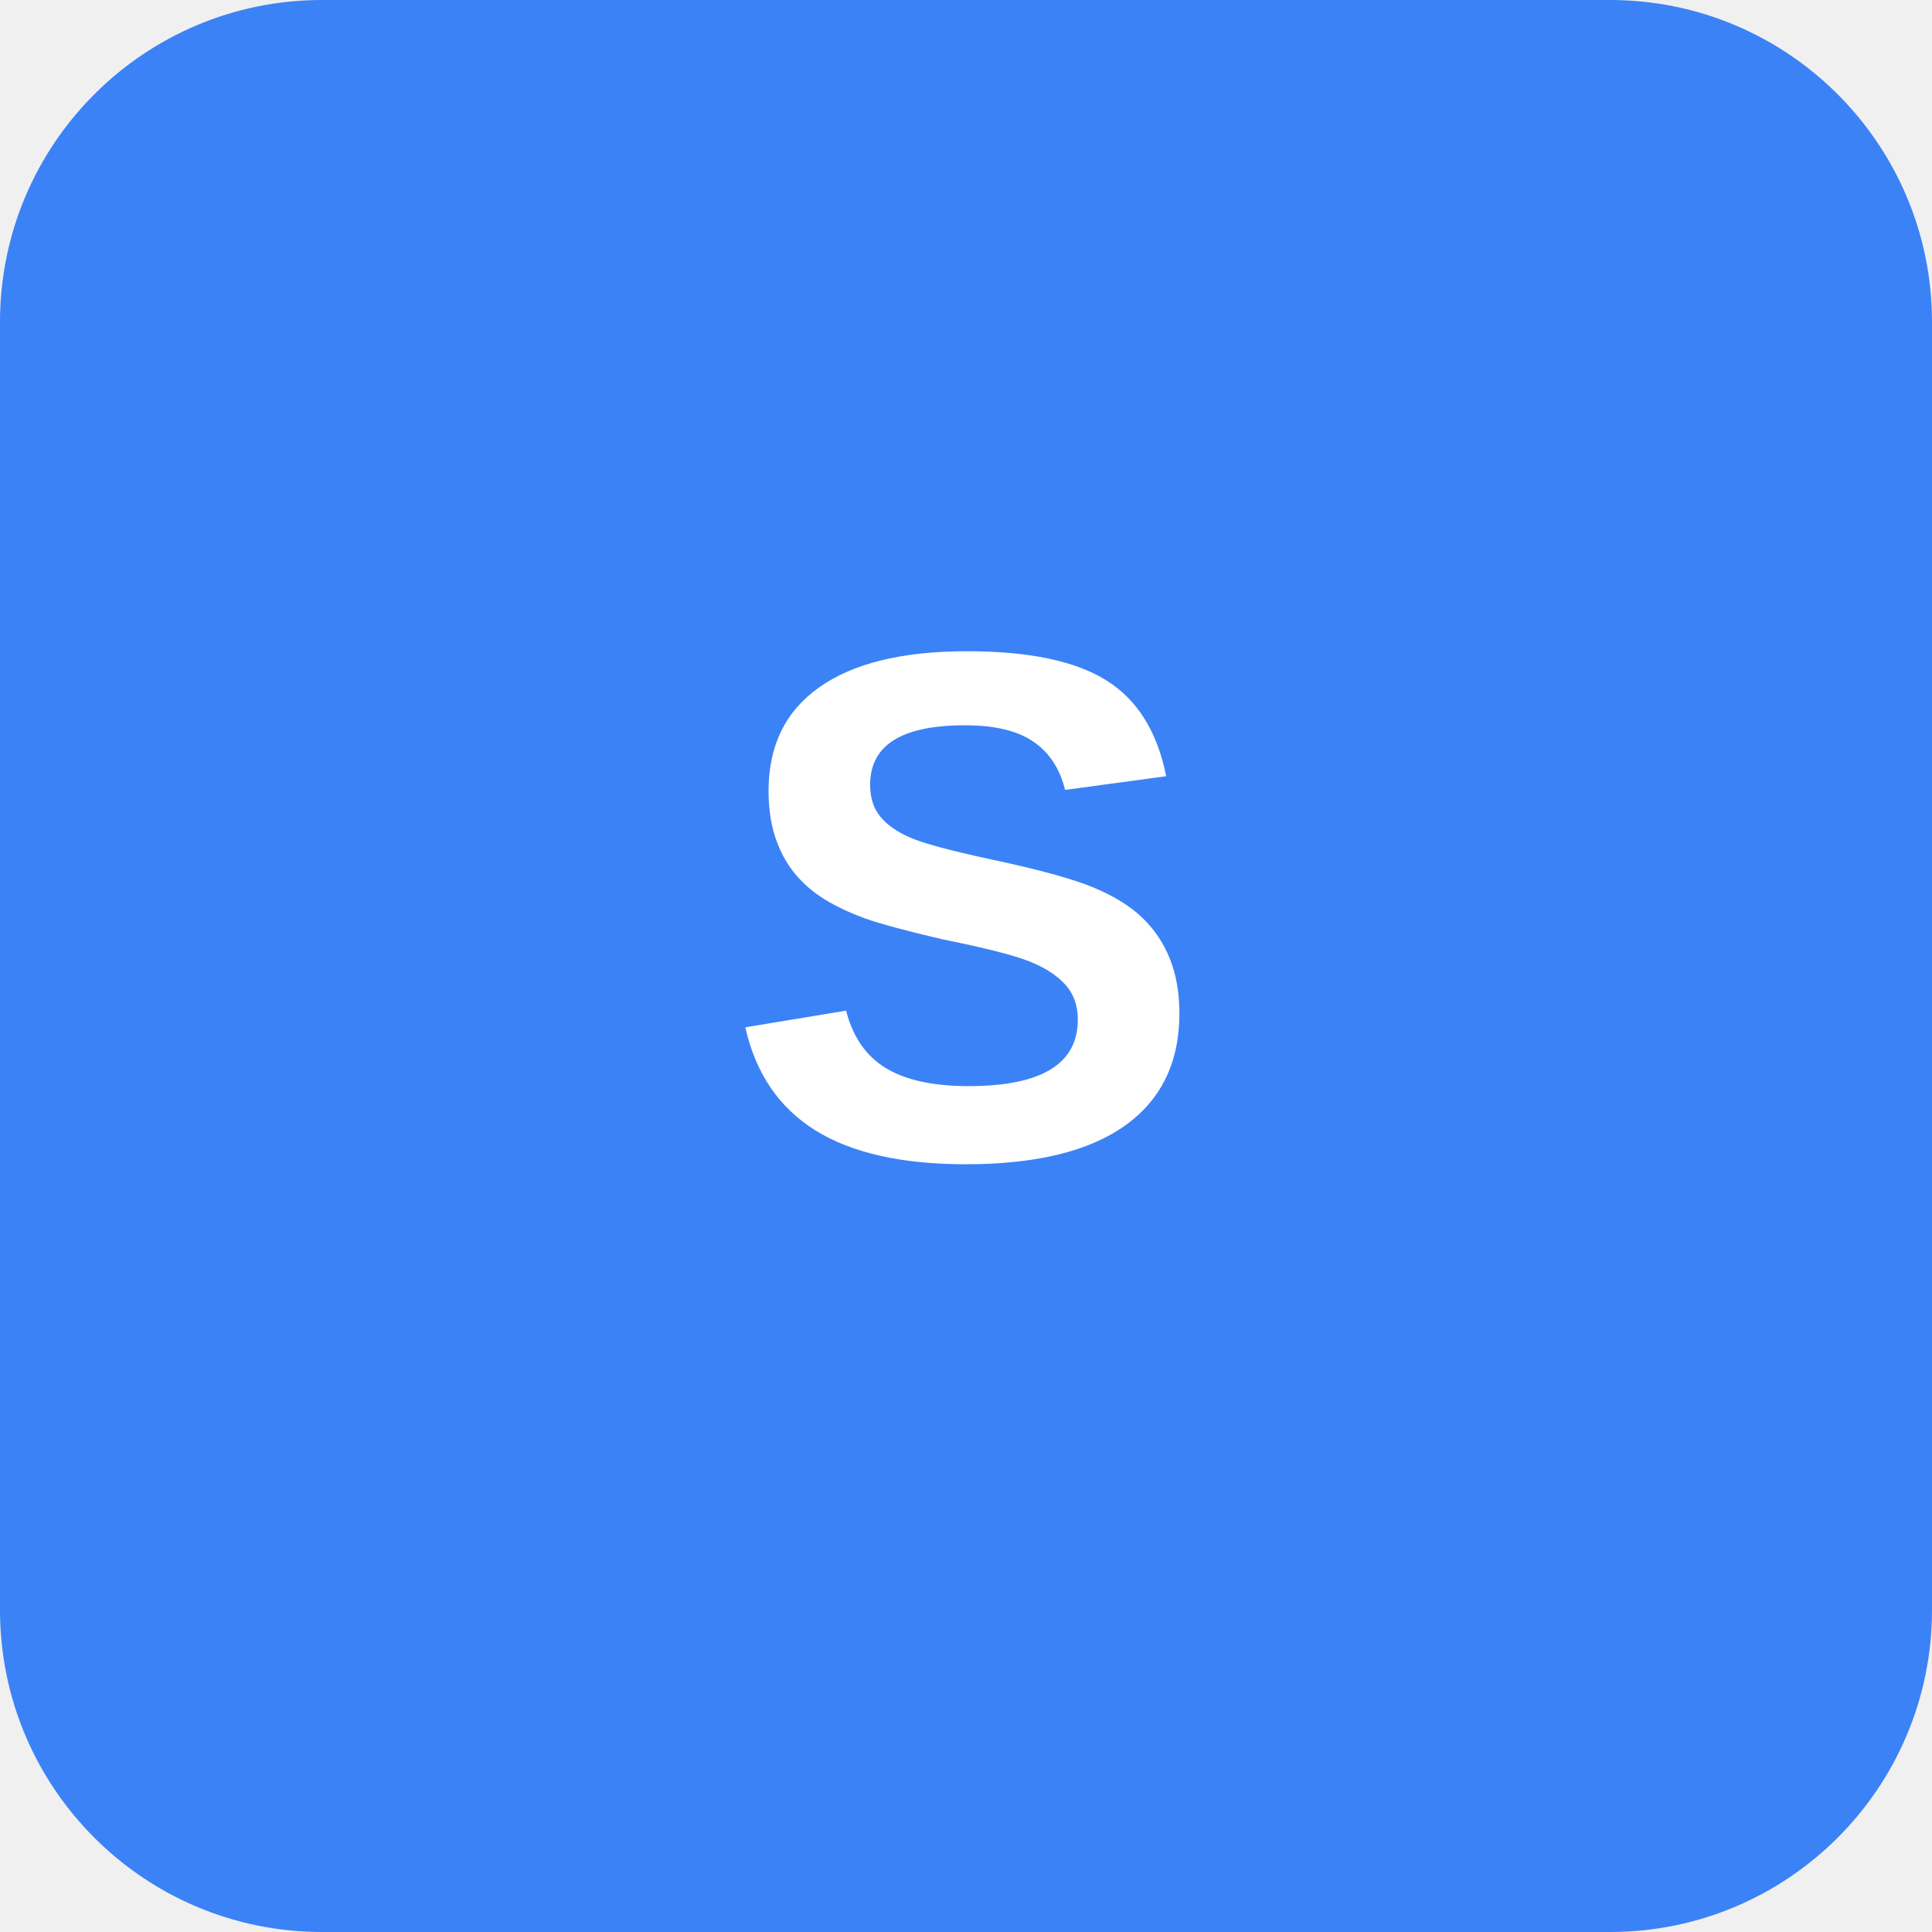
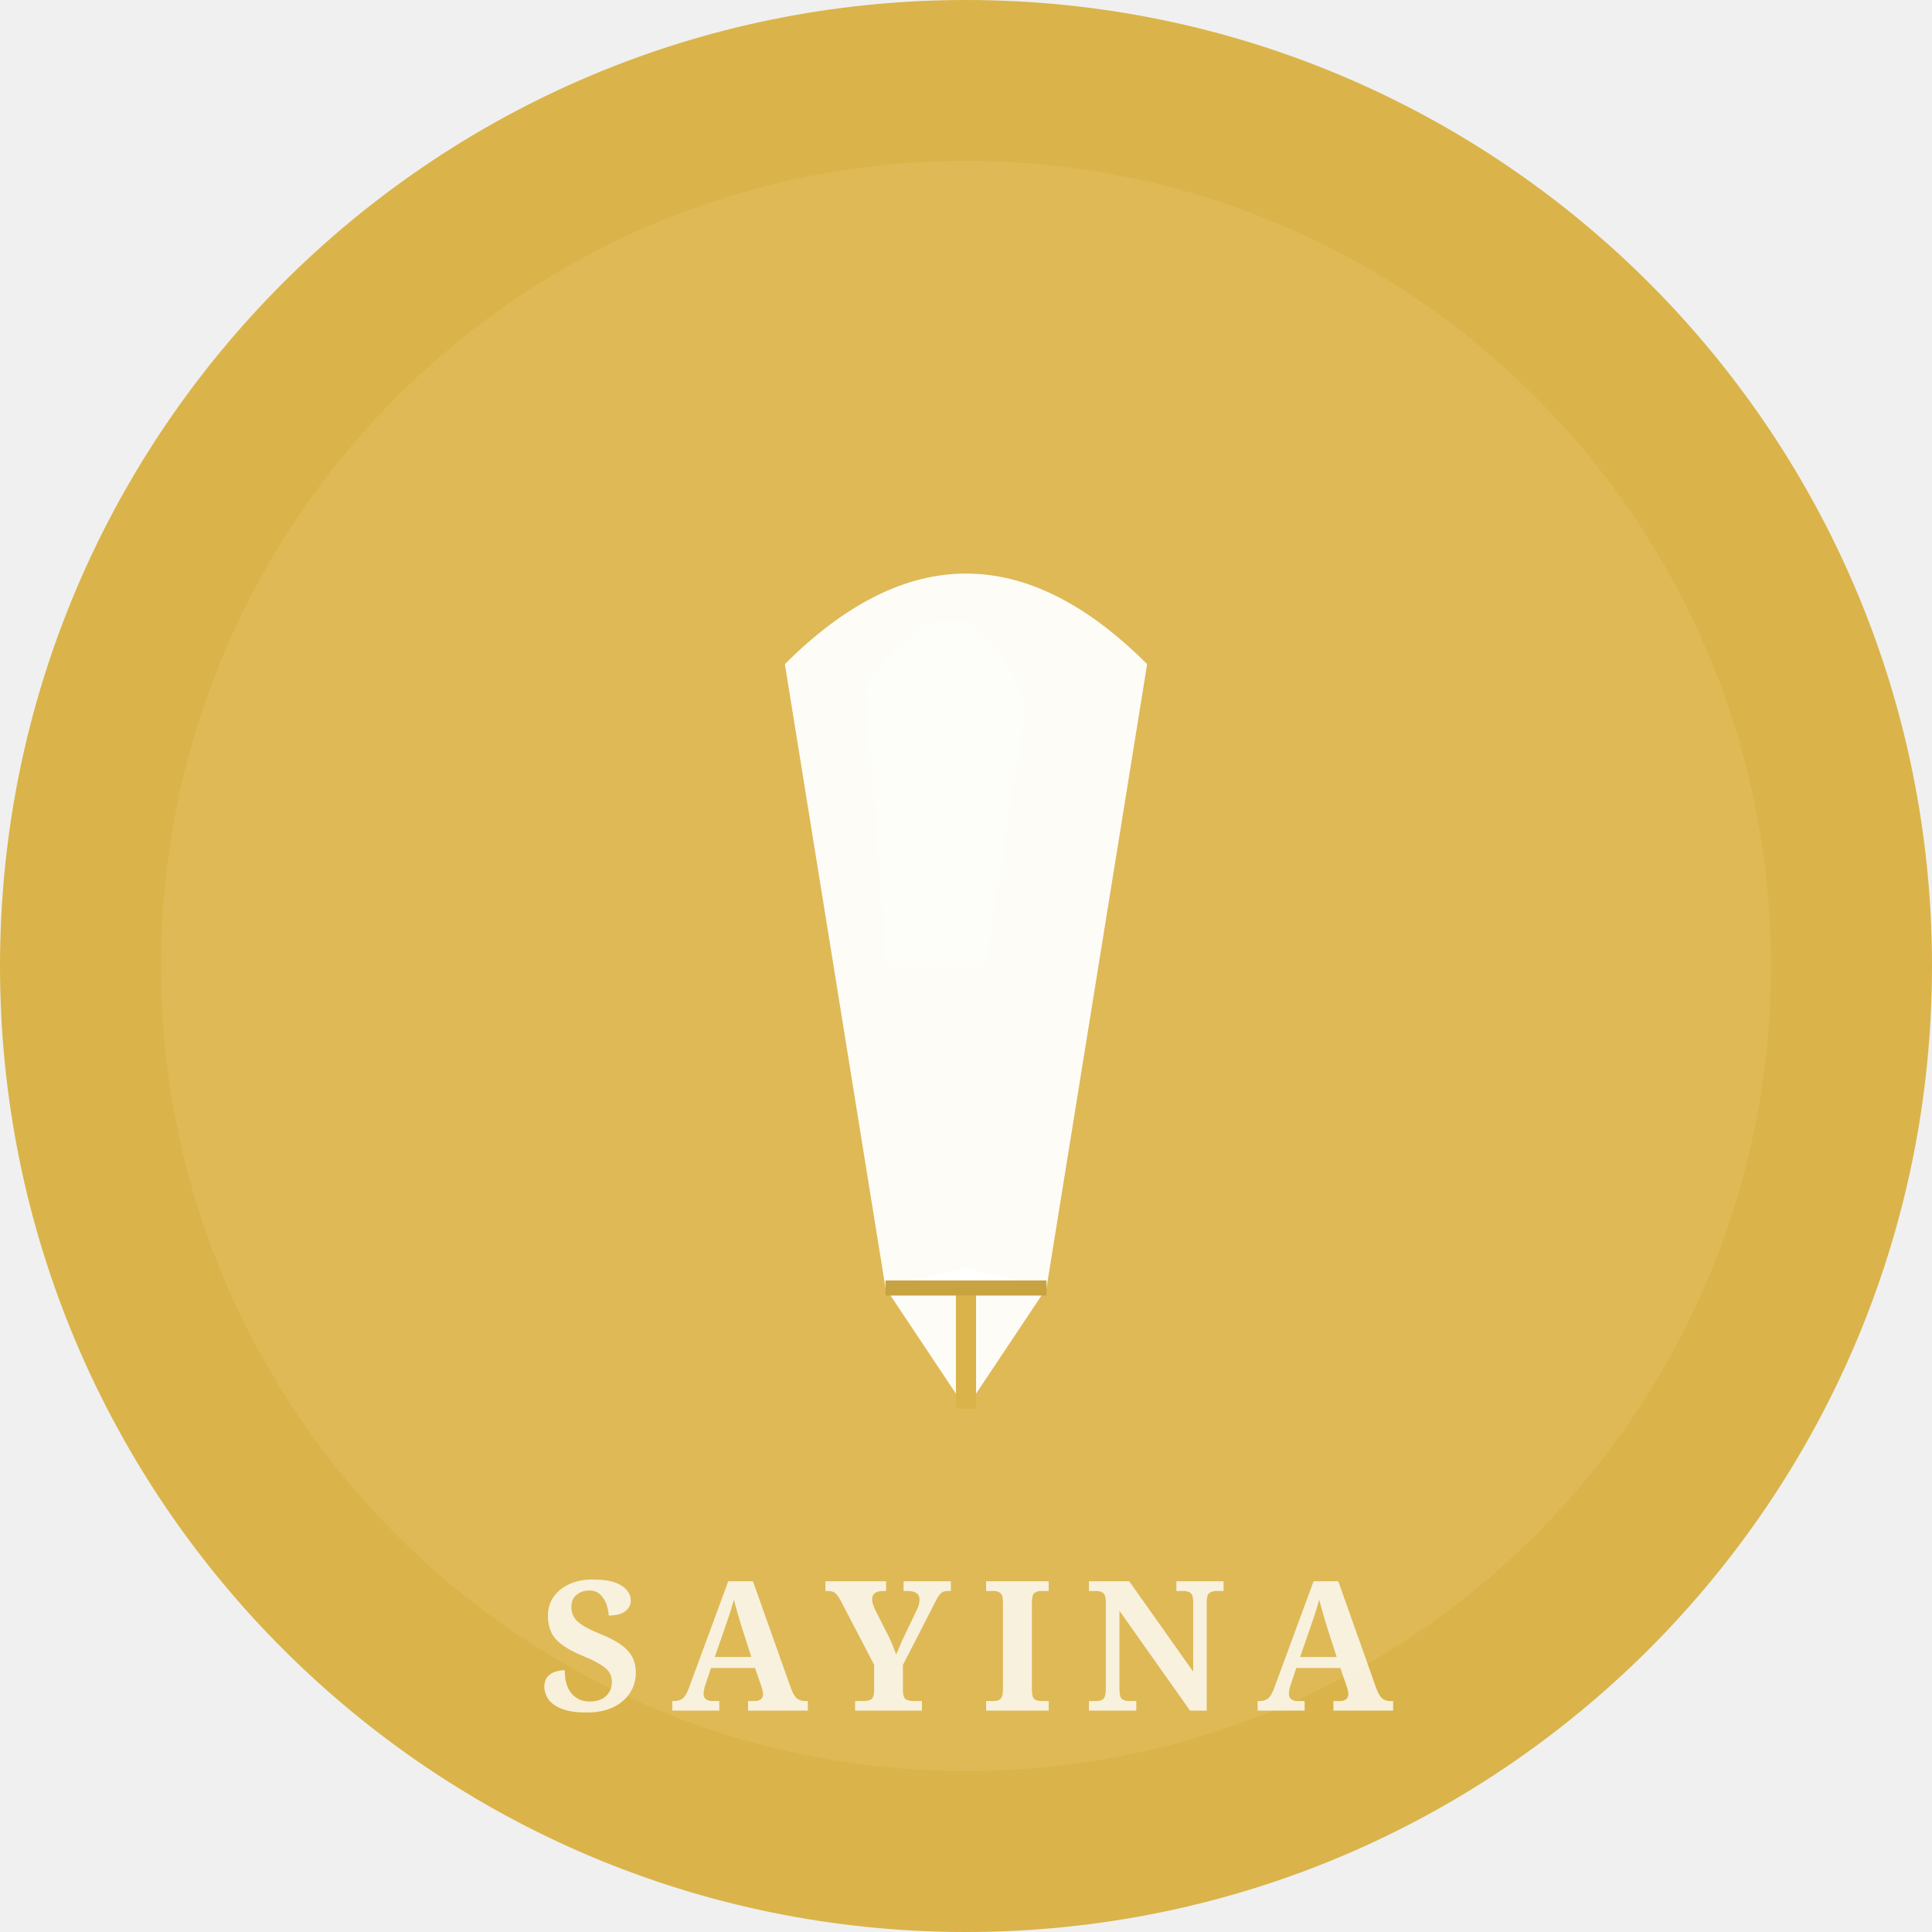
<svg xmlns="http://www.w3.org/2000/svg" width="192" height="192" viewBox="0 0 192 192">
-   <rect width="192" height="192" rx="32" fill="#3B82F6" />
-   <text x="96" y="115" font-family="Arial, sans-serif" font-size="72" font-weight="bold" text-anchor="middle" fill="white">S</text>
+   <circle cx="96" cy="96" r="96" fill="#DAB44A" />
+   <circle cx="96" cy="96" r="80" fill="#E6C673" fill-opacity="0.3" />
+   <g transform="translate(96,96)">
+     <path d="M-8 32 L0 44 L8 32 L0 30 Z" fill="white" opacity="0.95" />
+     <path d="M-18 -30 Q0 -48 18 -30 L8 32 L-8 32 Z" fill="white" opacity="0.95" />
+     <path d="M-10 -28 Q0 -42 6 -26 L2 0 L-8 0 Z" fill="white" opacity="0.2" />
+     <line x1="0" y1="32" x2="0" y2="44" stroke="#DAB44A" stroke-width="2" />
+     <line x1="-8" y1="32" x2="8" y2="32" stroke="#c7a342" stroke-width="1.5" />
+   </g>
+   <text x="96" y="170" font-family="Georgia, serif" font-size="18" font-weight="bold" text-anchor="middle" fill="white" opacity="0.8" letter-spacing="3">SAYINA</text>
</svg>
